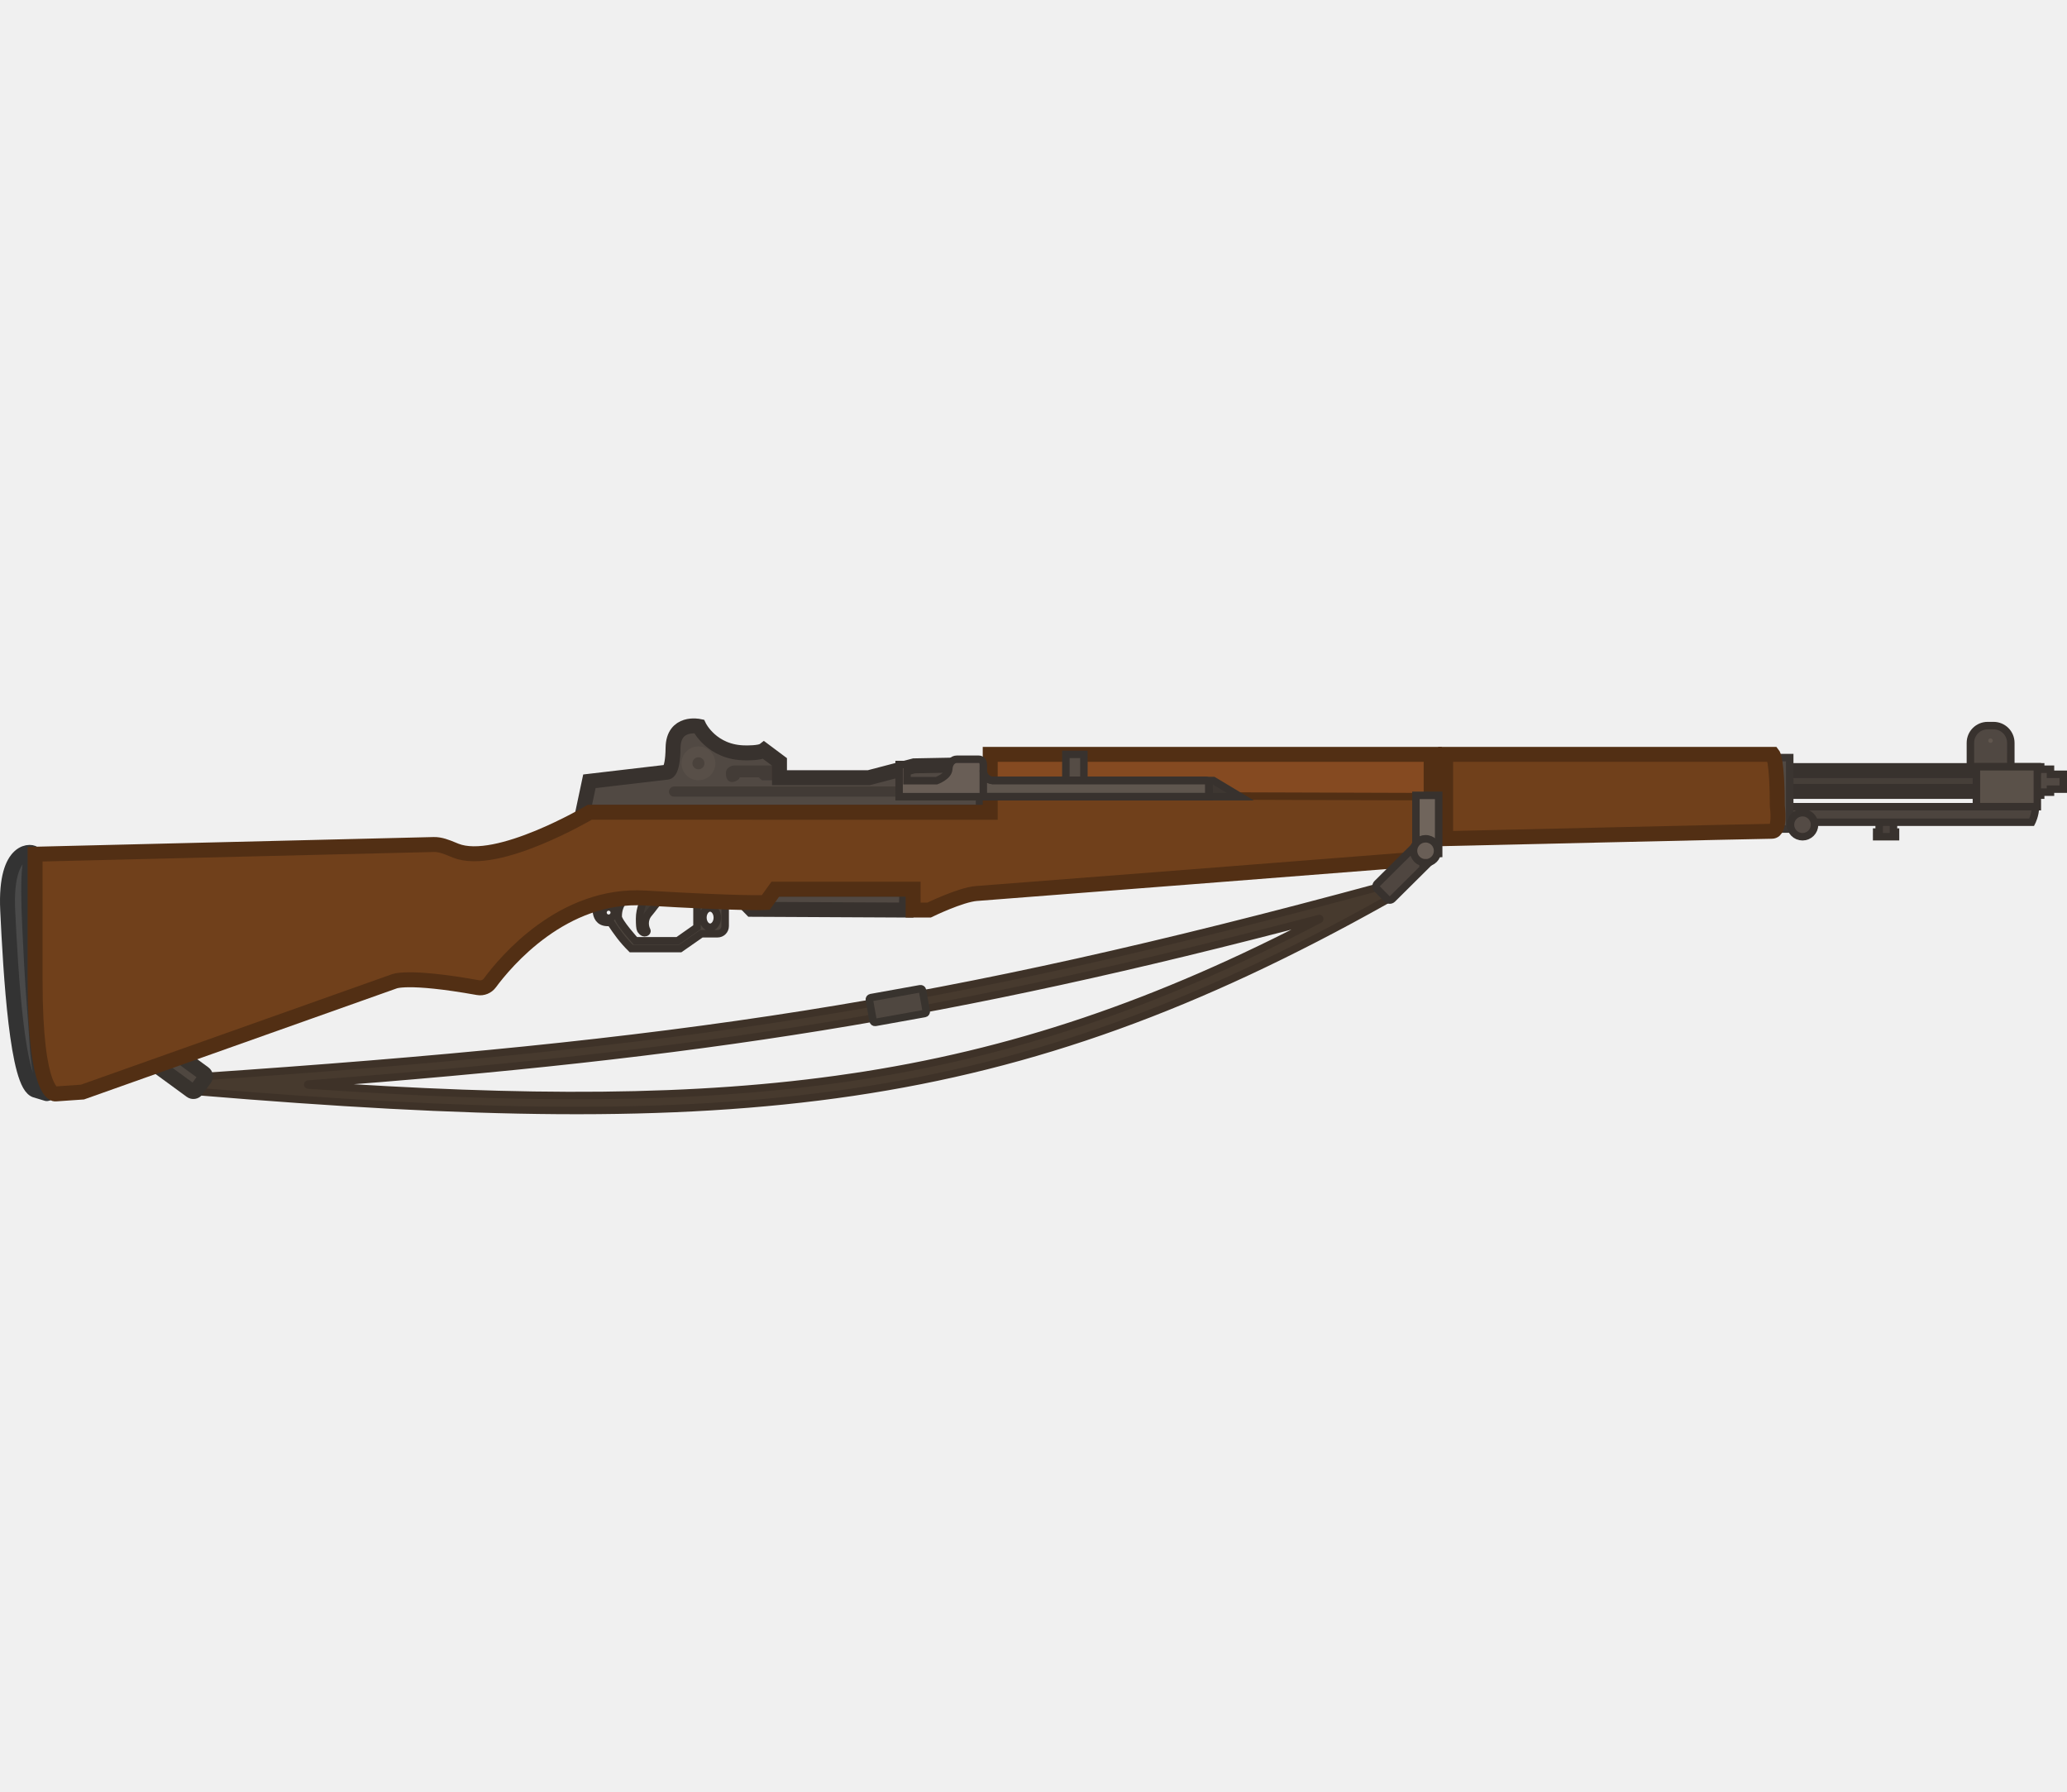
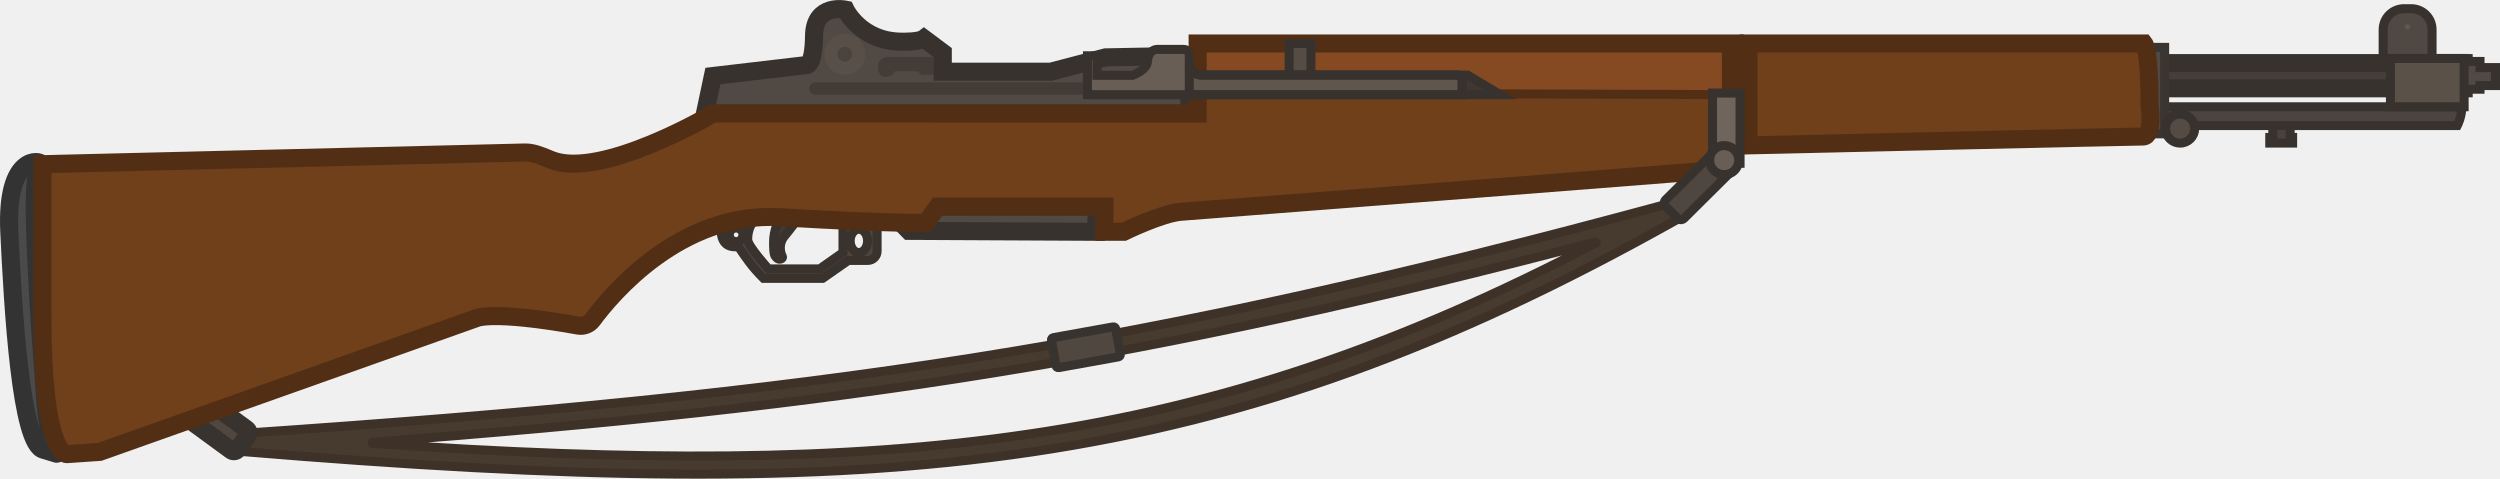
- <svg xmlns="http://www.w3.org/2000/svg" width="126.948" height="110" viewBox="0 0 126.948 110" fill="none" version="1.1" id="svg39">
-   <g clip-path="url(#clip0_1414_884)" id="g39" transform="rotate(30,58.23713,66.09638)">
+ <svg xmlns="http://www.w3.org/2000/svg" width="126.948" height="24.306" viewBox="0 0 126.948 24.306" fill="none" version="1.1" id="svg39">
+   <g clip-path="url(#clip0_1414_884)" id="g39" transform="rotate(30,140.5543,44.03955)">
    <path fill-rule="evenodd" clip-rule="evenodd" d="m 76.106,43.305 c 0.118,-0.199 0.07,-0.456 -0.113,-0.598 -0.183,-0.142 -0.443,-0.125 -0.607,0.039 -19.77,19.886 -32.426,29.884 -56.93,46.349 -0.199,0.134 -0.262,0.399 -0.143,0.608 0.118,0.209 0.378,0.291 0.595,0.189 14.956,-7.055 25.869,-12.992 34.736,-20.024 8.876,-7.039 15.686,-15.16 22.462,-26.562 z M 53.073,69.148 C 45.5,75.154 36.4,80.37 24.454,86.213 24.422,86.228 24.397,86.182 24.427,86.162 44.367,72.543 56.391,62.889 73.12,46.308 c 0.024,-0.024 0.064,0.006 0.045,0.035 -6.037,9.516 -12.253,16.59 -20.092,22.806 z" fill="#473a2e" stroke="#3e3228" stroke-width="0.459" stroke-miterlimit="3.994" stroke-linecap="round" id="path1" />
    <path d="m 18.556,88.792 -3.05,-0.33 -0.143,1.319 3.05,0.33 c 0.126,0.014 0.239,-0.077 0.253,-0.203 l 0.093,-0.863 c 0.014,-0.126 -0.077,-0.239 -0.203,-0.253 z" fill="#4f4740" stroke="#38332e" stroke-width="0.919" stroke-miterlimit="3.994" stroke-linecap="round" id="path2" />
    <path d="m 99.915,23.934 0.762,-0.44 0.336,0.582 0.108,-0.062 0.143,0.247 -1.004,0.58 -0.143,-0.247 0.134,-0.077 z" fill="#49413c" id="path3" />
    <path d="m 100.677,23.494 0.199,-0.115 -0.115,-0.199 -0.199,0.115 z m -0.762,0.44 -0.115,-0.199 -0.199,0.115 0.115,0.199 z m 1.098,0.142 -0.198,0.115 0.114,0.199 0.199,-0.115 z m 0.108,-0.062 0.199,-0.115 -0.115,-0.199 -0.198,0.115 z m 0.143,0.247 0.115,0.199 0.198,-0.115 -0.114,-0.199 z m -1.004,0.58 -0.199,0.115 0.115,0.199 0.199,-0.115 z m -0.143,-0.247 -0.114,-0.199 -0.199,0.115 0.115,0.199 z m 0.134,-0.077 0.115,0.199 0.199,-0.115 -0.115,-0.199 z m 0.311,-1.221 -0.761,0.44 0.23,0.398 0.762,-0.44 z m 0.65,0.666 -0.336,-0.582 -0.398,0.23 0.337,0.582 z m -0.205,-0.146 -0.108,0.062 0.229,0.398 0.108,-0.062 z m 0.456,0.331 -0.143,-0.247 -0.397,0.23 0.142,0.247 z m -1.088,0.893 1.004,-0.58 -0.23,-0.398 -1.004,0.58 z m -0.457,-0.331 0.142,0.247 0.398,-0.23 -0.143,-0.247 z m 0.218,-0.391 -0.134,0.077 0.229,0.398 0.134,-0.077 z m -0.42,-0.269 0.336,0.582 0.398,-0.23 -0.336,-0.582 z" fill="#38322e" id="path4" />
    <path d="m 102.754,15.521 0.31,-0.179 c 0.51,-0.294 1.157,-0.121 1.451,0.389 l 0.959,1.66 c 0.294,0.51 0.121,1.157 -0.389,1.451 l -0.31,0.179 c -0.51,0.294 -1.157,0.121 -1.451,-0.389 l -0.959,-1.66 c -0.294,-0.51 -0.121,-1.157 0.389,-1.451 z" fill="#504842" stroke="#38322e" stroke-width="0.459" stroke-miterlimit="3.994" id="path5" />
    <path d="m 106.754,16.4 -14.211,8.205 0.641,1.11 14.211,-8.205 z" fill="#463f39" stroke="#38322e" stroke-width="0.918" stroke-miterlimit="3.994" id="path6" />
    <path fill-rule="evenodd" clip-rule="evenodd" d="m 33.258,67.205 0.944,0.388 c 0,0 0.391,1.397 1.339,0.68 0.693,0.343 1.155,0.556 1.915,0.76 l 2.598,-1.5 0.676,-1.443 0.854,-0.493 c 0.23,-0.133 0.306,-0.417 0.173,-0.647 l -0.722,-1.25 0.82,-0.473 -0.364,-0.63 z m 2.399,-0.718 c 0,0 -0.304,0.536 0.122,1.25 0.161,0.278 1.654,0.754 1.654,0.754 l 2.252,-1.3 0.609,-1.312 -1.04,-1.802 -3.65,2.107 z m -0.212,1.154 c 0.096,0.166 0.039,0.378 -0.127,0.473 -0.166,0.096 -0.378,0.039 -0.473,-0.127 -0.096,-0.166 -0.039,-0.378 0.127,-0.473 0.166,-0.096 0.378,-0.039 0.473,0.127 z m 4.869,-2.456 c 0.163,0.282 0.47,0.413 0.679,0.292 0.21,-0.121 0.25,-0.453 0.087,-0.734 -0.163,-0.282 -0.47,-0.413 -0.679,-0.292 -0.21,0.121 -0.25,0.453 -0.087,0.734 z" fill="#4d453e" stroke="#39322d" stroke-width="0.459" stroke-miterlimit="3.994" id="path7" />
    <path d="m 50.294,57.408 0.602,1.134 -8.254,4.711 -0.551,-0.155 c 0.549,-0.31 0.734,-0.43 0.734,-0.43 l 0.1,-1.004 3.143,-1.815 z" fill="#514943" stroke="#38322e" stroke-width="0.918" stroke-miterlimit="3.994" id="path8" />
    <path d="m 36.691,65.717 c -0.04,0.023 -0.063,0.076 -0.06,0.128 0.002,0.212 0.044,0.815 0.344,1.335 0.191,0.331 0.31,0.505 0.396,0.562 0.021,0.014 0.241,0.133 0.352,0.006 0.111,-0.127 -0.041,-0.186 -0.041,-0.186 -0.135,-0.095 -0.476,-0.431 -0.369,-0.961 0.071,-0.361 0.078,-0.755 0.197,-1.104 0.054,-0.138 -0.108,-0.257 -0.233,-0.172 z" fill="#413a34" stroke="#39322d" stroke-width="0.459" stroke-miterlimit="3.994" id="path9" />
    <path d="m 74.976,33.827 -1.29,0.745 2.315,4.01 1.29,-0.745 z" fill="#514943" stroke="#38322e" stroke-width="0.918" stroke-miterlimit="3.994" id="path10" />
    <path d="m 30.694,63.273 -0.603,-1.852 3.813,-2.841 c 0,0 0.415,-0.066 -0.391,-1.508 -0.806,-1.442 0.722,-1.937 0.722,-1.937 0,0 1.484,1.023 3.294,-0.022 0,0 0.772,-0.419 0.889,-0.7 l 1.188,0.141 0.485,0.84 4.75,-2.743 2.046,-2.021 3.64,-2.195 1.466,2.54 z" fill="#514943" id="path11" />
    <path d="m 34.752,59.101 12.26,-7.078 c 0.15,-0.087 0.339,-0.036 0.426,0.114 0.087,0.15 0.036,0.339 -0.114,0.426 L 35.064,59.641 c -0.15,0.087 -0.339,0.036 -0.426,-0.114 -0.077,-0.156 -0.026,-0.345 0.114,-0.426 z" fill="#423b36" id="path12" />
    <path d="m 39.515,54.859 -2.23,1.288 c 0,0 -0.397,0.282 -0.177,0.662 0.219,0.38 0.456,0.35 0.596,0.269 0.14,-0.081 0.331,-0.351 0.256,-0.481 l 1.01,-0.583 0.272,0.056 0.72,-0.416 z" fill="#433c37" id="path13" />
    <path d="m 35.859,58.019 c 0.497,-0.287 0.667,-0.923 0.38,-1.42 -0.287,-0.497 -0.923,-0.667 -1.42,-0.38 -0.497,0.287 -0.667,0.922 -0.38,1.42 0.287,0.497 0.923,0.667 1.42,0.38 z" fill="#584f48" id="path14" />
    <path d="m 35.523,57.438 c 0.177,-0.102 0.237,-0.328 0.135,-0.505 -0.102,-0.177 -0.328,-0.237 -0.505,-0.135 -0.177,0.102 -0.237,0.328 -0.135,0.505 0.102,0.177 0.328,0.237 0.505,0.135 z" fill="#4a423c" id="path15" />
    <path d="m 30.694,63.273 -0.603,-1.852 3.813,-2.841 c 0,0 0.415,-0.066 -0.391,-1.508 -0.806,-1.442 0.722,-1.937 0.722,-1.937 0,0 1.484,1.023 3.294,-0.022 0,0 0.772,-0.419 0.889,-0.7 l 1.188,0.141 0.485,0.84 4.75,-2.743 2.046,-2.021 3.64,-2.195 1.466,2.54 z" stroke="#38322e" stroke-width="0.918" stroke-miterlimit="3.994" id="path16" />
    <path d="m 94.613,25.971 13.171,-7.604 c 0.257,0.445 0.279,0.942 0.279,0.942 l -13.062,7.541 z" fill="#4c443e" stroke="#38322e" stroke-width="0.459" stroke-miterlimit="3.994" id="path17" />
    <path d="m 93.206,23.302 2.194,3.8 -1.37,0.791 -1.894,-3.973 z" fill="#514943" stroke="#3b3531" stroke-width="0.459" stroke-miterlimit="3.994" id="path18" />
    <path d="m 107.589,16.183 -0.156,-0.27 -0.7,0.404 0.604,1.278 0.8,-0.462 -0.092,-0.16 0.68,-0.393 -0.456,-0.79 z" fill="#514943" stroke="#38322e" stroke-width="0.459" stroke-miterlimit="3.994" id="path19" />
    <path d="m 106.658,16.186 -3.24,1.871 1.225,2.122 3.24,-1.871 z" fill="#5a5149" stroke="#38322e" stroke-width="0.459" stroke-miterlimit="3.994" id="path20" />
    <path d="m 103.436,16.354 c 0.067,-0.038 0.089,-0.123 0.051,-0.189 -0.038,-0.066 -0.123,-0.089 -0.189,-0.051 -0.067,0.038 -0.089,0.123 -0.051,0.189 0.038,0.066 0.123,0.089 0.189,0.051 z" fill="#60564e" id="path21" />
    <path d="m 96.317,27.119 c 0.353,-0.204 0.475,-0.656 0.271,-1.01 -0.204,-0.353 -0.656,-0.475 -1.01,-0.271 -0.353,0.204 -0.475,0.656 -0.271,1.01 0.204,0.353 0.656,0.475 1.01,0.271 z" fill="#544b45" stroke="#38322e" stroke-width="0.459" stroke-miterlimit="3.994" id="path22" />
    <path d="m 51.996,50.973 -0.522,-0.905 23.664,-13.562 1.143,1.98 c 0.029,0.05 0.048,0.106 0.041,0.163 l -0.006,1.444 c -0.01,0.099 -0.057,0.179 -0.131,0.235 -1.753,1.212 -21.619,14.841 -22.424,15.386 -0.805,0.545 -2.012,2.335 -2.012,2.335 l -0.85,0.491 -0.641,-1.11 -7.33,4.232 -0.1,1.004 c 0,0 -1.19,0.78 -6.549,3.461 -4.534,2.268 -5.473,7.671 -5.655,9.281 -0.031,0.278 -0.214,0.521 -0.478,0.616 -4.205,1.519 -4.674,2.262 -4.674,2.262 l -13.166,15.441 -1.382,0.931 c 0,0 -0.993,0.774 -4.573,-5.426 L 2.482,82.533 23.389,69.777 c 0.345,-0.21 0.756,-0.266 1.161,-0.32 0.066,-0.009 0.131,-0.018 0.196,-0.027 2.71,-0.394 5.95,-6.158 5.95,-6.158 z" fill="#70401b" id="path23" />
    <path d="M 74.807,33.696 92.207,23.65 c 0,0 0.413,0.162 1.822,2.602 0,0 0.97,1.24 0.489,1.517 -0.48,0.277 -17.125,10.407 -17.125,10.407 z" fill="#70401b" stroke="#522f14" stroke-width="0.918" stroke-miterlimit="3.994" stroke-linecap="round" id="path24" />
    <path d="m 76.778,39.585 c 0.088,-0.051 0.119,-0.164 0.068,-0.252 -0.051,-0.088 -0.164,-0.119 -0.252,-0.068 -0.088,0.051 -0.119,0.164 -0.068,0.252 0.051,0.088 0.164,0.119 0.252,0.068 z" fill="#514943" id="path25" />
    <path d="m 54.06,62.292 -2.357,1.992 c -0.048,0.041 -0.054,0.113 -0.014,0.162 l 0.849,1.005 c 0.041,0.048 0.113,0.054 0.162,0.014 l 2.357,-1.992 c 0.049,-0.041 0.054,-0.113 0.014,-0.162 l -0.849,-1.005 c -0.041,-0.048 -0.113,-0.054 -0.162,-0.014 z" fill="#4f4740" stroke="#38332e" stroke-width="0.459" stroke-miterlimit="3.994" stroke-linecap="round" id="path26" />
    <path d="m 2.785,82.346 c -0.092,-0.16 -1.837,0.421 0.32,3.788 2.088,3.248 5.933,9.121 7.057,8.712 l 0.658,-0.153 c 0.026,-0.002 0.028,-0.043 0.007,-0.057 C 10.593,94.531 9.898,94.066 8.68,92.209 8.093,91.308 7.075,89.869 6.032,88.271 4.299,85.592 2.553,82.96 2.785,82.346 Z" fill="#4a4a4a" stroke="#333333" stroke-width="0.918" stroke-miterlimit="3.994" id="path27" />
    <path d="m 75.135,36.506 -1.299,-2.25 -23.254,13.426 1.256,2.175" fill="#854a21" id="path28" />
    <path d="m 75.135,36.506 -1.299,-2.25 -23.254,13.426 1.256,2.175 z" stroke="#522f14" stroke-width="0.459" stroke-miterlimit="3.994" stroke-linecap="round" id="path29" />
    <path d="m 74.203,34.045 2.442,4.23 c 0.029,0.05 0.048,0.106 0.041,0.163 l -0.006,1.444 c -0.01,0.099 -0.057,0.179 -0.131,0.235 -1.754,1.212 -21.619,14.841 -22.424,15.386 -0.805,0.545 -2.012,2.335 -2.012,2.335 l -0.85,0.491 -0.641,-1.11 -7.33,4.232 -0.1,1.004 c 0,0 -1.19,0.78 -6.549,3.461 -4.534,2.268 -5.473,7.672 -5.655,9.281 -0.031,0.278 -0.214,0.521 -0.478,0.616 -4.205,1.519 -4.674,2.262 -4.674,2.262 l -13.166,15.441 -1.382,0.931 c 0,0 -0.993,0.773 -4.573,-5.426 l -3.868,-6.7 20.907,-12.757 c 0.345,-0.21 0.756,-0.266 1.161,-0.32 0.066,-0.009 0.131,-0.018 0.196,-0.027 2.71,-0.394 5.95,-6.158 5.95,-6.158 L 52.361,50.763 50.583,47.683 Z" stroke="#522f14" stroke-width="0.918" stroke-miterlimit="3.994" stroke-linecap="round" id="path30" />
    <path d="m 55.566,44.805 -0.96,0.554 0.802,1.39 0.96,-0.554 z" fill="#554c45" stroke="#38322e" stroke-width="0.459" stroke-miterlimit="3.994" id="path31" />
    <path d="m 63.255,42.219 1.931,0.032 -13.306,7.682 -0.496,-0.86 z" fill="#3e3732" stroke="#38322e" stroke-width="0.459" stroke-miterlimit="3.994" id="path32" />
    <path d="m 51.516,50.144 -4.48,2.587 -0.987,-1.71 0.42,-0.242 0.496,0.86 1.57,-0.906 c 0,0 0.497,-0.594 0.298,-0.985 -0.199,-0.392 -0.056,-0.674 0.114,-0.772 l 1.18,-0.681 c 0,0 0.234,-0.148 0.407,0.151 z" fill="#695e56" id="path33" />
    <path d="m 50.705,48.744 c 0.288,0.5 0.802,0.257 0.802,0.257 l 11.344,-6.55 c 0.092,-0.053 0.209,-0.022 0.262,0.07 l 0.401,0.694 -12,6.928" fill="#5f564e" id="path34" />
    <path d="m 50.705,48.744 c 0.288,0.5 0.802,0.257 0.802,0.257 l 11.344,-6.55 c 0.092,-0.053 0.209,-0.022 0.262,0.07 l 0.401,0.694 -12,6.928 z" stroke="#38322e" stroke-width="0.459" stroke-miterlimit="3.994" id="path35" />
    <path d="m 47.036,52.73 16.48,-9.515 -0.401,-0.694 c -0.053,-0.092 -0.17,-0.123 -0.262,-0.07 l -11.344,6.55 c 0,0 -0.507,0.24 -0.797,-0.249 l -0.178,-0.308 c -0.173,-0.3 -0.407,-0.151 -0.407,-0.151 l -1.18,0.681 c -0.17,0.098 -0.313,0.381 -0.114,0.772 0.199,0.392 -0.298,0.985 -0.298,0.985 l -1.57,0.906 -0.496,-0.86 -0.42,0.242 z" stroke="#38322e" stroke-width="0.459" stroke-miterlimit="3.994" id="path36" />
    <path d="m 76.058,39.27 -0.926,3.405 c -0.033,0.122 0.039,0.248 0.161,0.282 l 0.837,0.228 c 0.122,0.033 0.248,-0.039 0.282,-0.161 l 0.926,-3.405 z" fill="#4f4640" stroke="#38322e" stroke-width="0.459" stroke-miterlimit="3.994" stroke-linecap="round" id="path37" />
    <path d="m 75.694,36.09 -1.21,0.699 1.784,3.09 1.21,-0.699 z" fill="#70655c" stroke="#38322e" stroke-width="0.459" stroke-miterlimit="3.994" id="path38" />
    <path d="m 77.069,40.083 c 0.353,-0.204 0.475,-0.656 0.271,-1.01 -0.204,-0.353 -0.656,-0.474 -1.01,-0.271 -0.353,0.204 -0.475,0.656 -0.271,1.01 0.204,0.353 0.656,0.474 1.01,0.27 z" fill="#695e56" stroke="#38322e" stroke-width="0.459" stroke-miterlimit="3.994" id="path39" />
  </g>
  <defs id="defs39">
    <clipPath id="clip0_1414_884">
      <rect width="110" height="110" fill="#ffffff" id="rect39" x="0" y="0" />
    </clipPath>
  </defs>
</svg>
